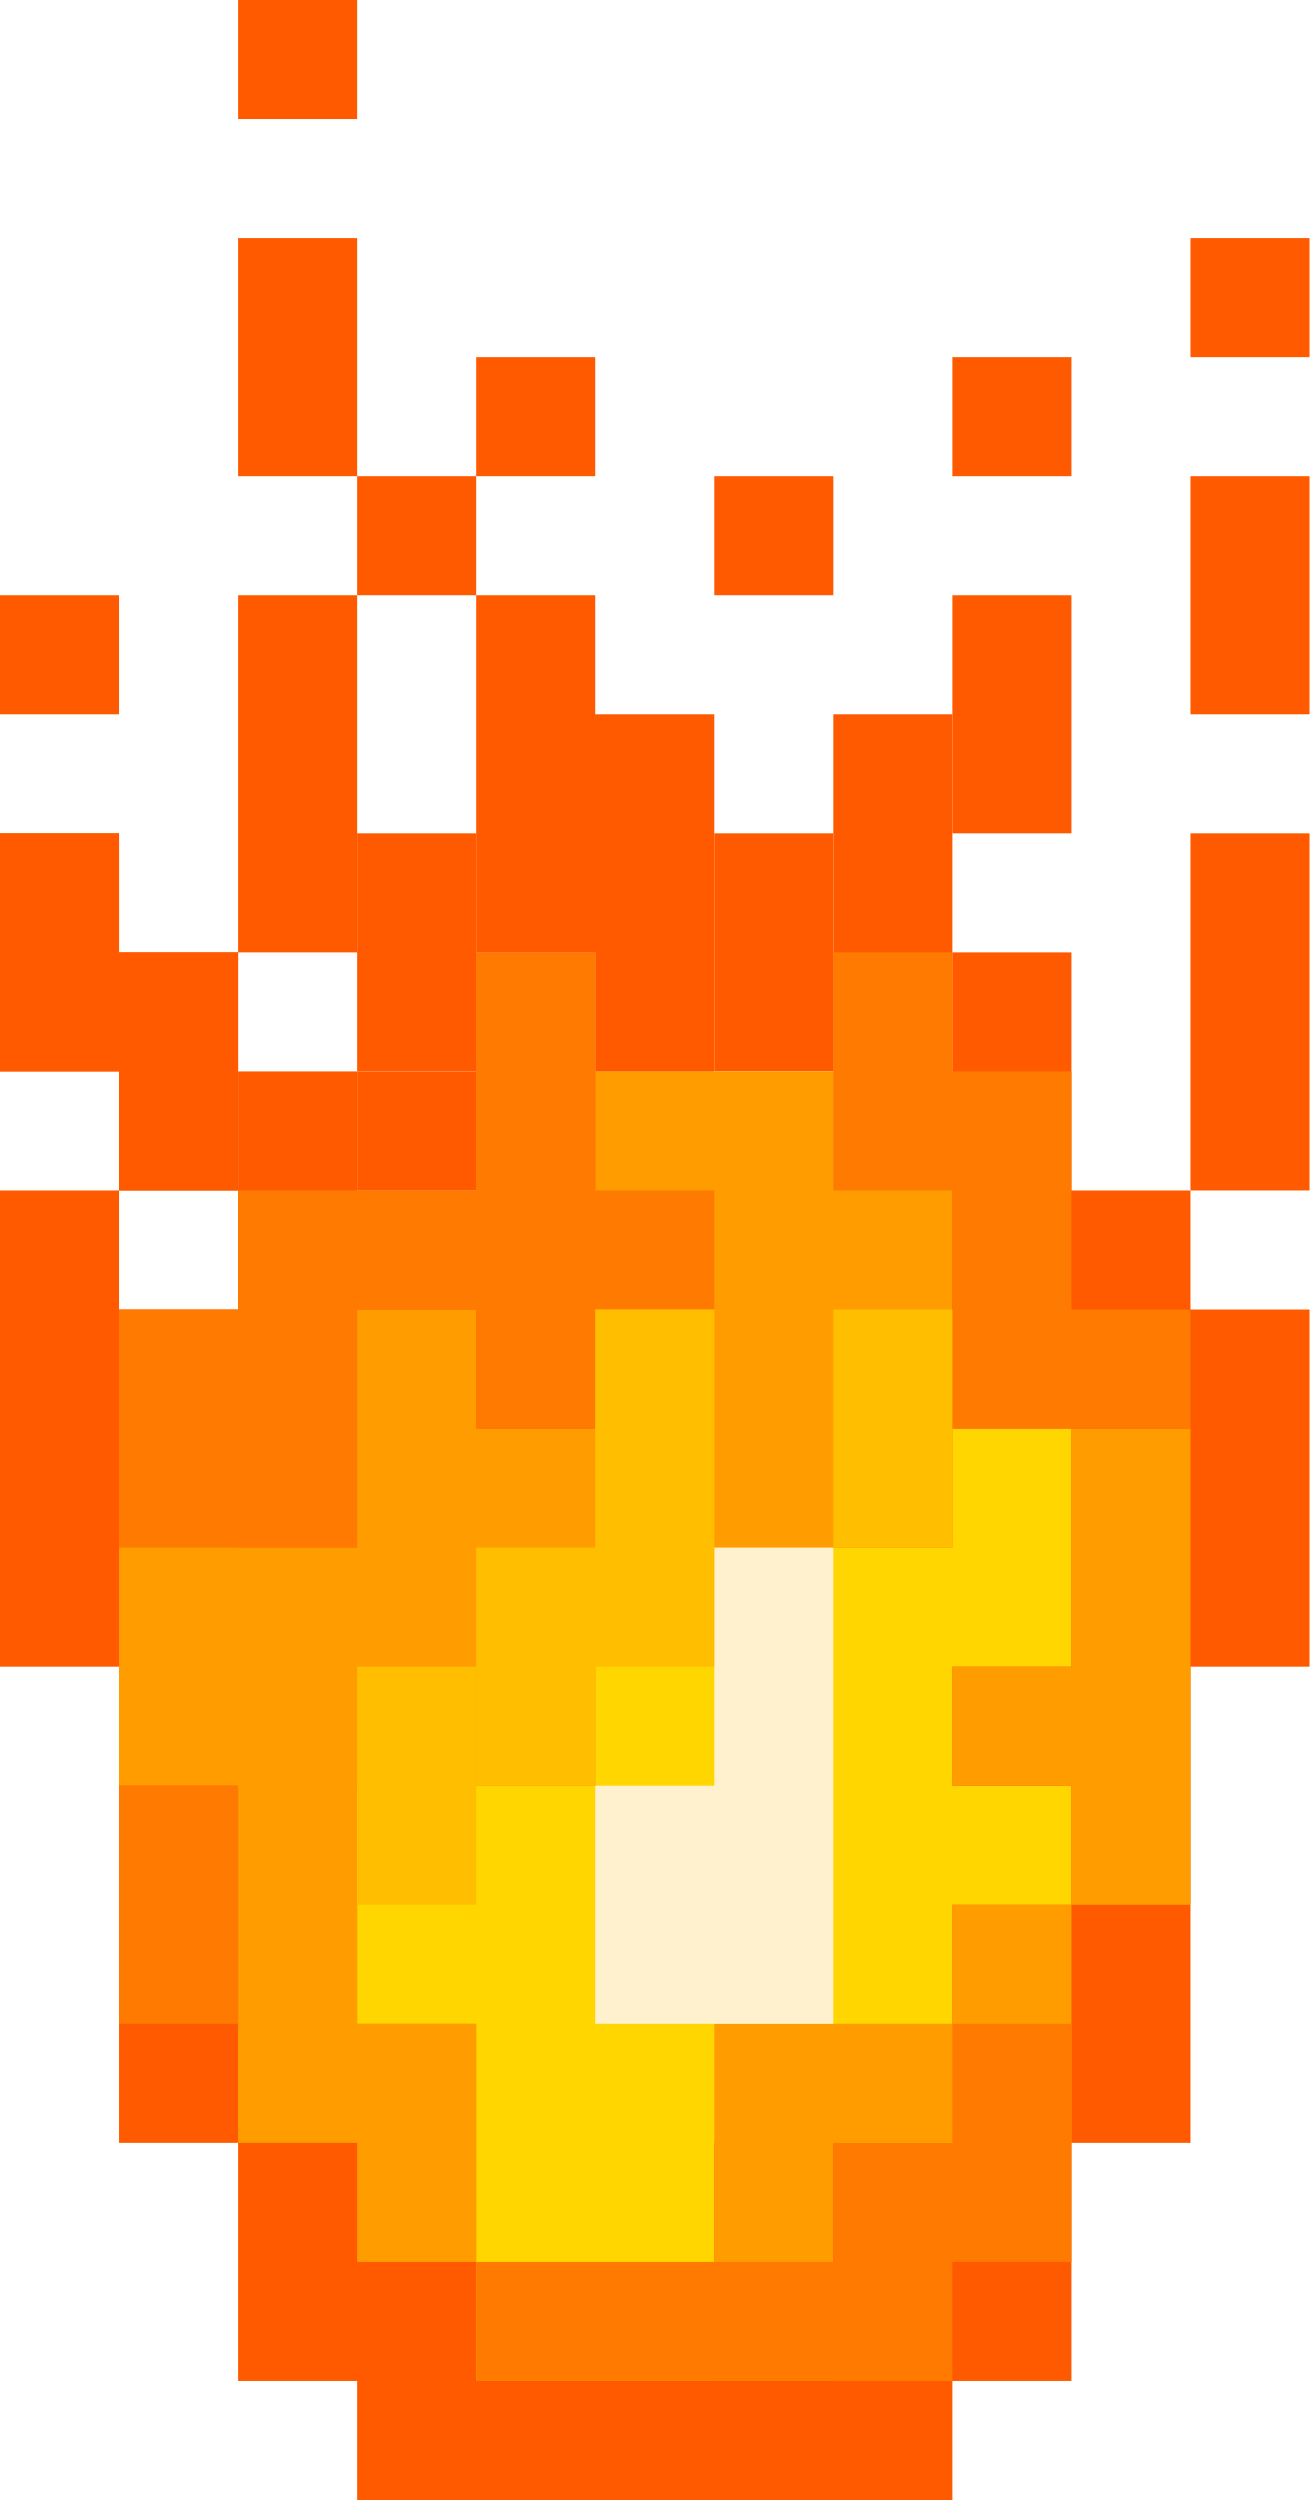
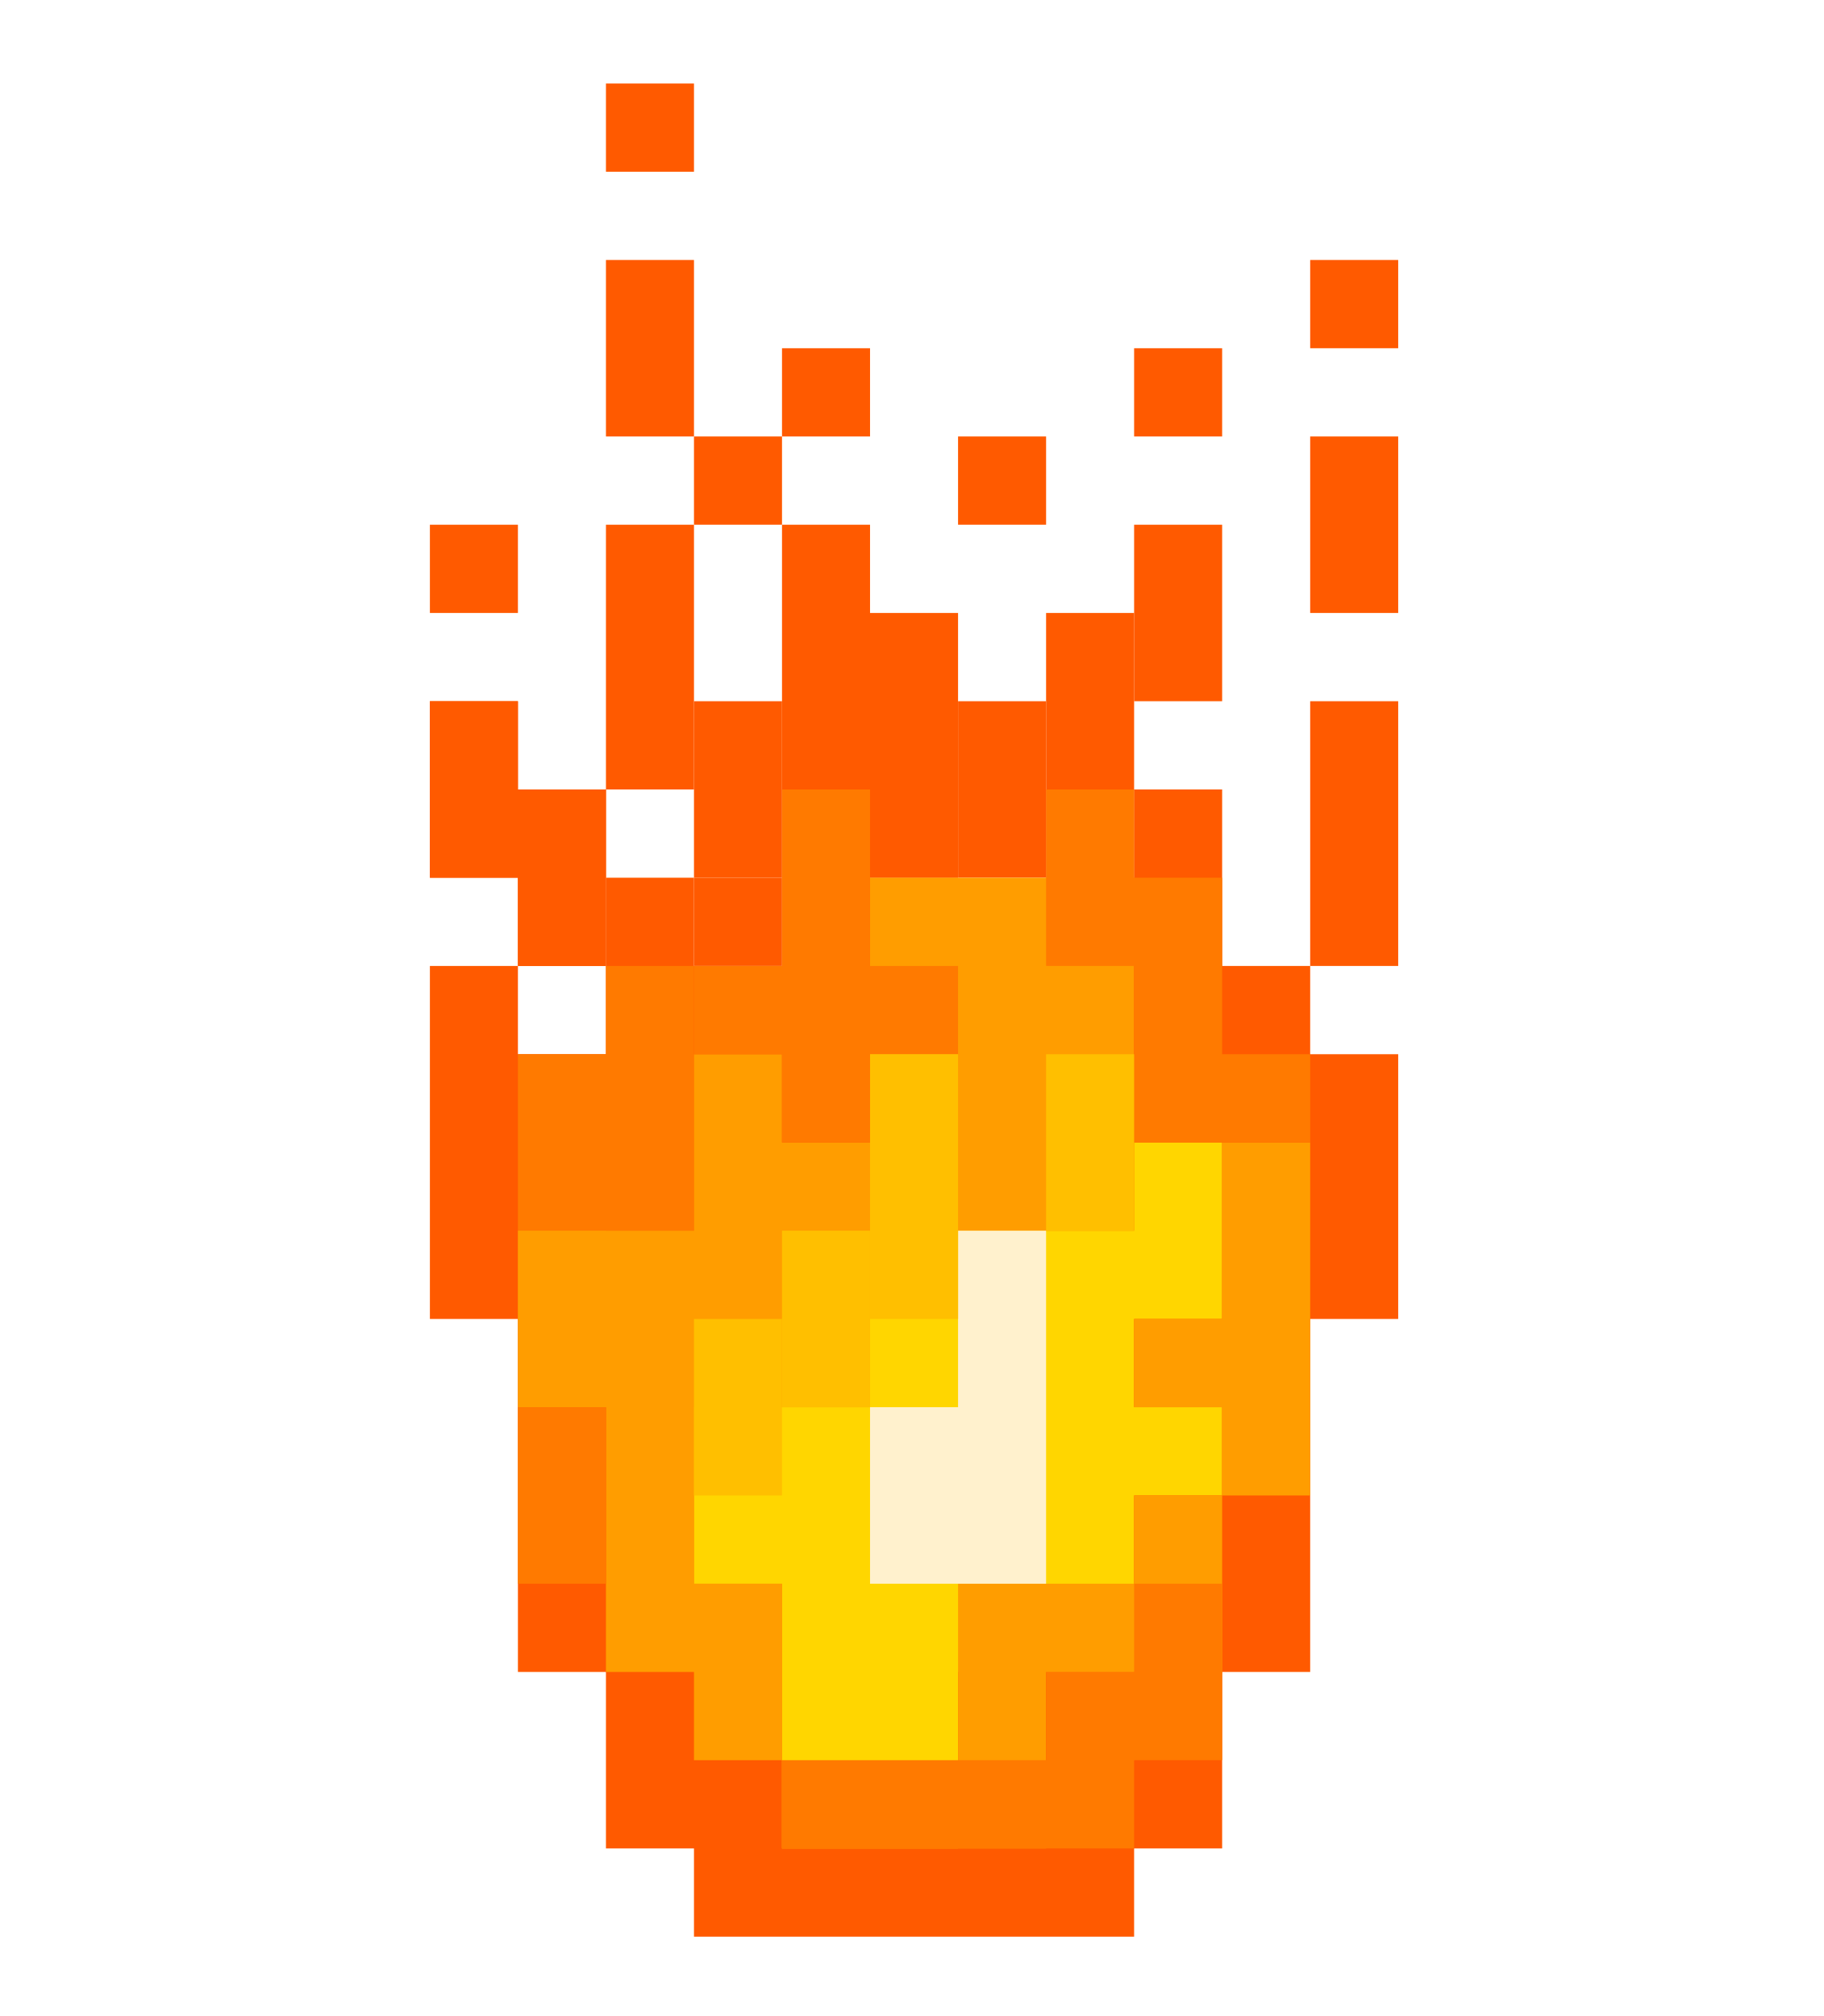
- <svg xmlns="http://www.w3.org/2000/svg" width="66" height="126" viewBox="0 0 66 126" fill="none">
-   <path d="M18 54V60H24V54H30H36V60H42V54H48V48H54V60H60V66H66V84H60V108H54V120H48V126H24H18V120H12V108H6V84H0V78V60H6V66H12V54H18Z" fill="#FF5A00" />
-   <path d="M0 36V30H6V36H0Z" fill="#FF5A00" />
-   <path d="M24 54V48H30V54H24Z" fill="#FF5A00" />
-   <path d="M42 54V36H48V54H42Z" fill="#FF5A00" />
-   <path d="M48 24V18H54V24H48Z" fill="#FF5A00" />
-   <path d="M36 30V24H42V30H36Z" fill="#FF5A00" />
-   <path d="M60 18V12H66V18H60Z" fill="#FF5A00" />
-   <path d="M24 24V18H30V24H24Z" fill="#FF5A00" />
-   <path d="M18 30V24H24V30H18Z" fill="#FF5A00" />
-   <path d="M18 54V42H24V54H18Z" fill="#FF5A00" />
-   <path d="M18 60V54H24V60H18Z" fill="#FF5A00" />
-   <path d="M36 54V42H42V54H36Z" fill="#FF5A00" />
-   <path d="M12 6V0H18V6H12Z" fill="#FF5A00" />
-   <path d="M0 54V42H6V48H12V60H6V54H0Z" fill="#FF5A00" />
-   <path d="M0 54V42H6V48H12V60H6V54H0Z" fill="#FF5A00" />
-   <path d="M24 48V30H30V36H36V42V54H30V48H24Z" fill="#FF5A00" />
-   <path d="M60 60V42H66V60H60Z" fill="#FF5A00" />
-   <path d="M12 48V30H18V48H12Z" fill="#FF5A00" />
-   <path d="M60 36V24H66V36H60Z" fill="#FF5A00" />
-   <path d="M48 42V30H54V42H48Z" fill="#FF5A00" />
-   <path d="M12 24V12H18V24H12Z" fill="#FF5A00" />
-   <path d="M18 60H12V66H6V78V84H12V78H18V60Z" fill="#FF7A00" />
-   <path d="M48 78V54H42H36H30V72H24V66H18V72V78H12H6V90H12V108H18V114H24V102H18V96V90H24H30V84V78H48Z" fill="#FF9D00" />
-   <path d="M36 120H24V102H18V90H30V78H48V72H54V84H48V90H54V96H48V108H36V120Z" fill="#FFD600" />
-   <path d="M60 72V96H54V108H42V114V120H36V114V102H48V96H54V90H48V84H54V72H60Z" fill="#FF9D00" />
-   <path d="M6 102V90H12V102H6Z" fill="#FF7A00" />
-   <path d="M24 72V66H18V60H24V48H30V60H36V66H30V72H24Z" fill="#FF7A00" />
-   <path d="M60 72H54H48V60H42V48H48V54H54V66H60V72Z" fill="#FF7A00" />
-   <path d="M48 102H54V114H48V120H24V114H42V108H48V102Z" fill="#FF7A00" />
-   <path d="M30 102V90H36V78H42V102H30Z" fill="#FFF1CD" />
-   <path d="M36 75V84H30V66H36V75Z" fill="#FFBF00" />
-   <path d="M30 84V90H24V78H30V84Z" fill="#FFBF00" />
-   <path d="M24 90V96H18V84H24V90Z" fill="#FFBF00" />
-   <path d="M48 72V78H42V66H48V72Z" fill="#FFBF00" />
+ <svg xmlns="http://www.w3.org/2000/svg" width="437" height="483" viewBox="0 0 437 483" fill="none">
+   <path d="M166.273 210.286V231.429H187.364V210.286H208.455H229.545V231.429H250.636V210.286H271.727V189.143H292.818V231.429H313.909V252.571H335V316H313.909V400.571H292.818V442.857H271.727V464H187.364H166.273V442.857H145.182V400.571H124.091V316H103V294.857V231.429H124.091V252.571H145.182V210.286H166.273Z" fill="#FF5A00" />
+   <path d="M103 146.857V125.714H124.091V146.857H103Z" fill="#FF5A00" />
+   <path d="M187.364 210.286V189.143H208.455V210.286H187.364Z" fill="#FF5A00" />
+   <path d="M250.636 210.286V146.857H271.727V210.286H250.636Z" fill="#FF5A00" />
+   <path d="M271.727 104.571V83.429H292.818V104.571H271.727Z" fill="#FF5A00" />
+   <path d="M229.545 125.714V104.571H250.636V125.714H229.545Z" fill="#FF5A00" />
+   <path d="M313.909 83.429V62.286H335V83.429H313.909Z" fill="#FF5A00" />
+   <path d="M187.364 104.571V83.429H208.455V104.571H187.364Z" fill="#FF5A00" />
+   <path d="M166.273 125.714V104.571H187.364V125.714H166.273Z" fill="#FF5A00" />
+   <path d="M166.273 210.286V168H187.364V210.286H166.273Z" fill="#FF5A00" />
+   <path d="M166.273 231.429V210.286H187.364V231.429H166.273Z" fill="#FF5A00" />
+   <path d="M229.545 210.286V168H250.636V210.286H229.545Z" fill="#FF5A00" />
+   <path d="M145.182 41.143V20H166.273V41.143H145.182Z" fill="#FF5A00" />
+   <path d="M103 210.286V168H124.091V189.143H145.182V231.429H124.091V210.286H103Z" fill="#FF5A00" />
+   <path d="M103 210.286V168H124.091V189.143H145.182V231.429H124.091V210.286H103Z" fill="#FF5A00" />
+   <path d="M187.364 189.143V125.714H208.455V146.857H229.545V168V210.286H208.455V189.143H187.364Z" fill="#FF5A00" />
+   <path d="M313.909 231.429V168H335V231.429H313.909Z" fill="#FF5A00" />
+   <path d="M145.182 189.143V125.714H166.273V189.143H145.182Z" fill="#FF5A00" />
+   <path d="M313.909 146.857V104.571H335V146.857H313.909Z" fill="#FF5A00" />
+   <path d="M271.727 168V125.714H292.818V168H271.727Z" fill="#FF5A00" />
+   <path d="M145.182 104.571V62.286H166.273V104.571H145.182Z" fill="#FF5A00" />
+   <path d="M166.273 231.429H145.182V252.571H124.091V294.857V316H145.182V294.857H166.273V231.429Z" fill="#FF7A00" />
+   <path d="M271.727 294.857V210.286H250.636H229.545H208.455V273.714H187.364V252.571H166.273V273.714V294.857H145.182H124.091V337.143H145.182V400.571H166.273V421.714H187.364V379.429H166.273V358.286V337.143H187.364H208.455V316V294.857H271.727Z" fill="#FF9D00" />
+   <path d="M229.545 442.857H187.364V379.429H166.273V337.143H208.455V294.857H271.727V273.714H292.818V316H271.727V337.143H292.818V358.286H271.727V400.571H229.545V442.857Z" fill="#FFD600" />
+   <path d="M313.909 273.714V358.286H292.818V400.571H250.636V421.714V442.857H229.545V421.714V379.429H271.727V358.286H292.818V337.143H271.727V316H292.818V273.714H313.909Z" fill="#FF9D00" />
+   <path d="M124.091 379.429V337.143H145.182V379.429H124.091Z" fill="#FF7A00" />
+   <path d="M187.364 273.714V252.571H166.273V231.429H187.364V189.143H208.455V231.429H229.545V252.571H208.455V273.714H187.364Z" fill="#FF7A00" />
+   <path d="M313.909 273.714H292.818H271.727V231.429H250.636V189.143H271.727V210.286H292.818V252.571H313.909V273.714Z" fill="#FF7A00" />
+   <path d="M271.727 379.429H292.818V421.714H271.727V442.857H187.364V421.714H250.636V400.571H271.727V379.429Z" fill="#FF7A00" />
+   <path d="M208.455 379.429V337.143H229.545V294.857H250.636V379.429H208.455Z" fill="#FFF1CD" />
+   <path d="M229.545 284.286V316H208.455V252.571H229.545V284.286Z" fill="#FFBF00" />
+   <path d="M208.455 316V337.143H187.364V294.857H208.455V316Z" fill="#FFBF00" />
+   <path d="M187.364 337.143V358.286H166.273V316H187.364V337.143Z" fill="#FFBF00" />
+   <path d="M271.727 273.714V294.857H250.636V252.571H271.727V273.714Z" fill="#FFBF00" />
</svg>
